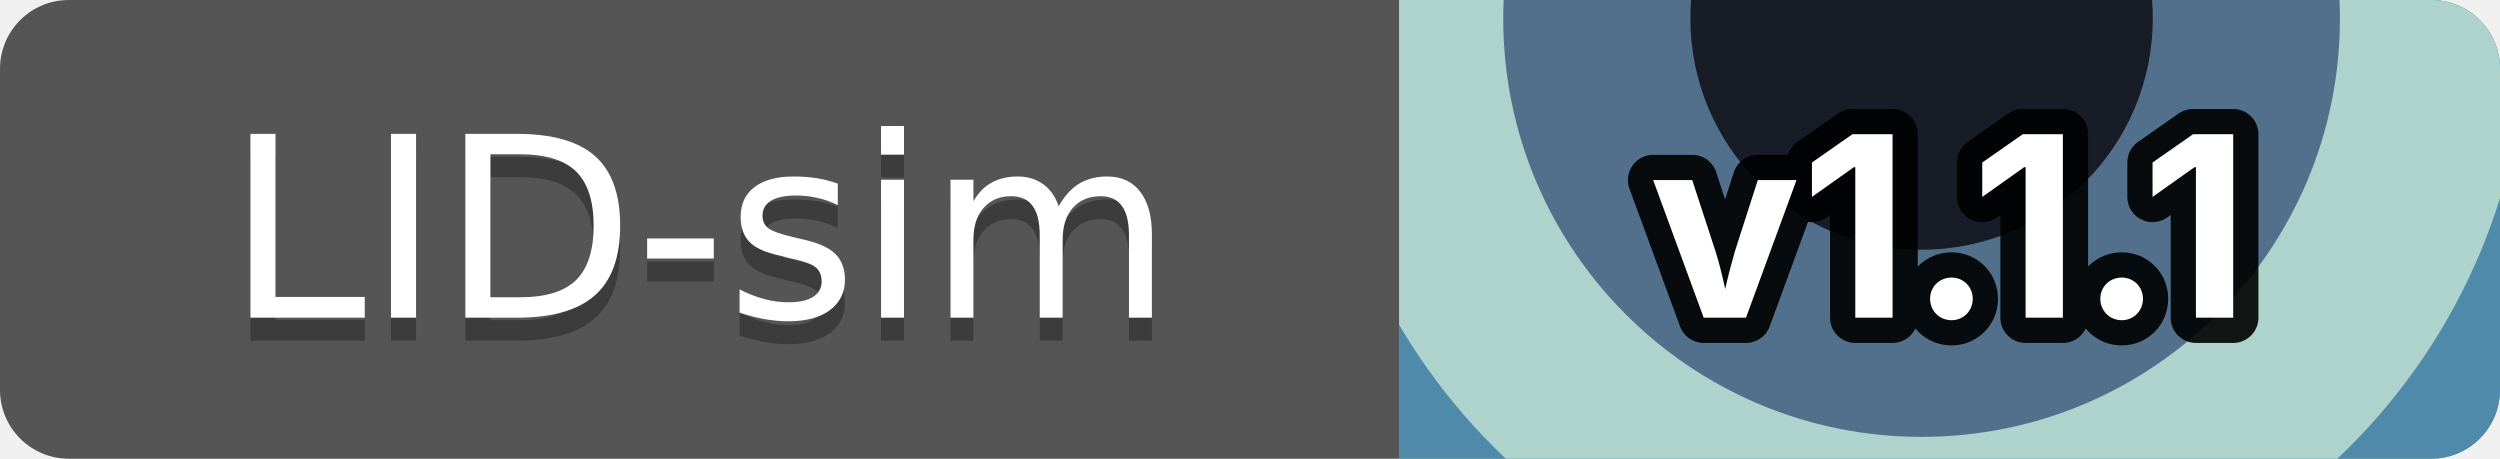
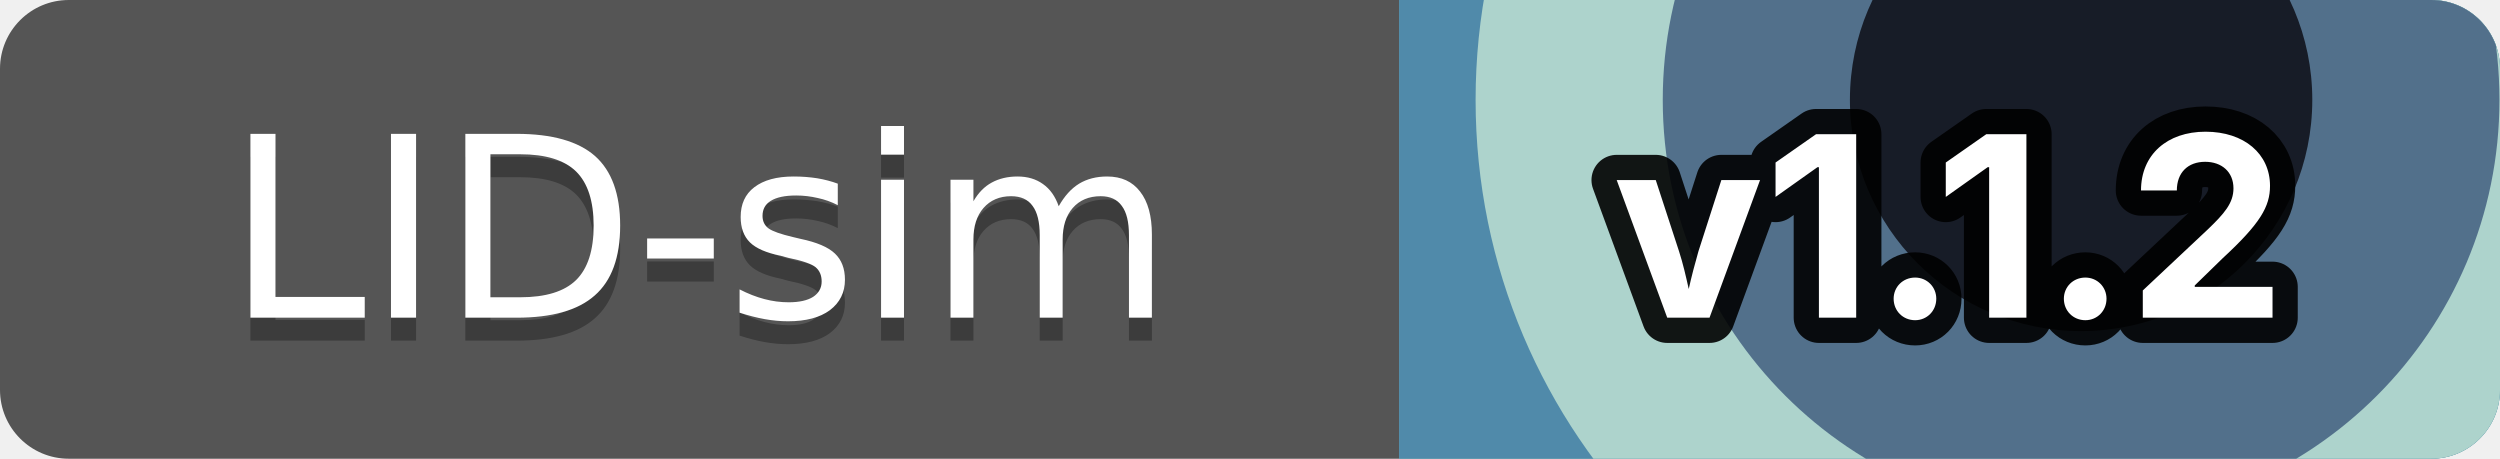
- <svg xmlns="http://www.w3.org/2000/svg" width="109" height="20" viewBox="0 0 109 20" role="img" aria-label="LID-sim: v1.1.1">
+ <svg xmlns="http://www.w3.org/2000/svg" width="109" height="20" viewBox="0 0 109 20" role="img" aria-label="LID-sim: v1.1.2">
  <defs>
-     <clipPath id="b1qatggkc">
+     <clipPath id="b1qkh7mfc">
      <rect width="109" height="20" rx="3" />
    </clipPath>
-     <clipPath id="b1qatggkv">
+     <clipPath id="b1qkh7mfv">
      <rect x="61" width="48" height="20" />
    </clipPath>
  </defs>
-   <g clip-path="url(#b1qatggkc)">
+   <g clip-path="url(#b1qkh7mfc)">
    <rect width="61" height="20" fill="#555555" />
-     <g clip-path="url(#b1qatggkv)">
+     <g clip-path="url(#b1qkh7mfv)">
      <g transform="translate(61 -14) scale(0.48)">
        <rect width="100" height="100" fill="#6ab0a3" />
-         <circle cx="47.46" cy="30.85" r="72" fill="#508aaa" />
-         <circle cx="47.46" cy="30.85" r="55" fill="#add3cc" />
-         <circle cx="47.46" cy="30.85" r="38" fill="#52708b" />
-         <circle cx="47.46" cy="30.85" r="21" fill="#171c27" />
+         <circle cx="61.95" cy="38.24" r="72" fill="#508aaa" />
+         <circle cx="61.95" cy="38.24" r="55" fill="#add3cc" />
+         <circle cx="61.95" cy="38.24" r="38" fill="#52708b" />
+         <circle cx="61.95" cy="38.24" r="21" fill="#171c27" />
      </g>
    </g>
  </g>
  <g text-anchor="middle" font-size="11" text-rendering="geometricPrecision">
    <g font-family="Verdana, Geneva, 'DejaVu Sans', sans-serif">
      <text x="30.5" y="11" dy="0.35em" fill="#010101" fill-opacity=".3" textLength="49">LID-sim</text>
      <text x="30.5" y="10" dy="0.35em" fill="#fff" textLength="49">LID-sim</text>
    </g>
-     <text x="85" y="10" dy="0.35em" font-family="Inter, 'Helvetica Neue', Arial, sans-serif" font-weight="700" fill="#ffffff" stroke="#000000" stroke-opacity="0.9" stroke-width="2.2" paint-order="stroke" stroke-linejoin="round" textLength="36">v1.1.1</text>
+     <text x="85" y="10" dy="0.35em" font-family="Inter, 'Helvetica Neue', Arial, sans-serif" font-weight="700" fill="#ffffff" stroke="#000000" stroke-opacity="0.9" stroke-width="2.2" paint-order="stroke" stroke-linejoin="round" textLength="36">v1.1.2</text>
  </g>
</svg>
